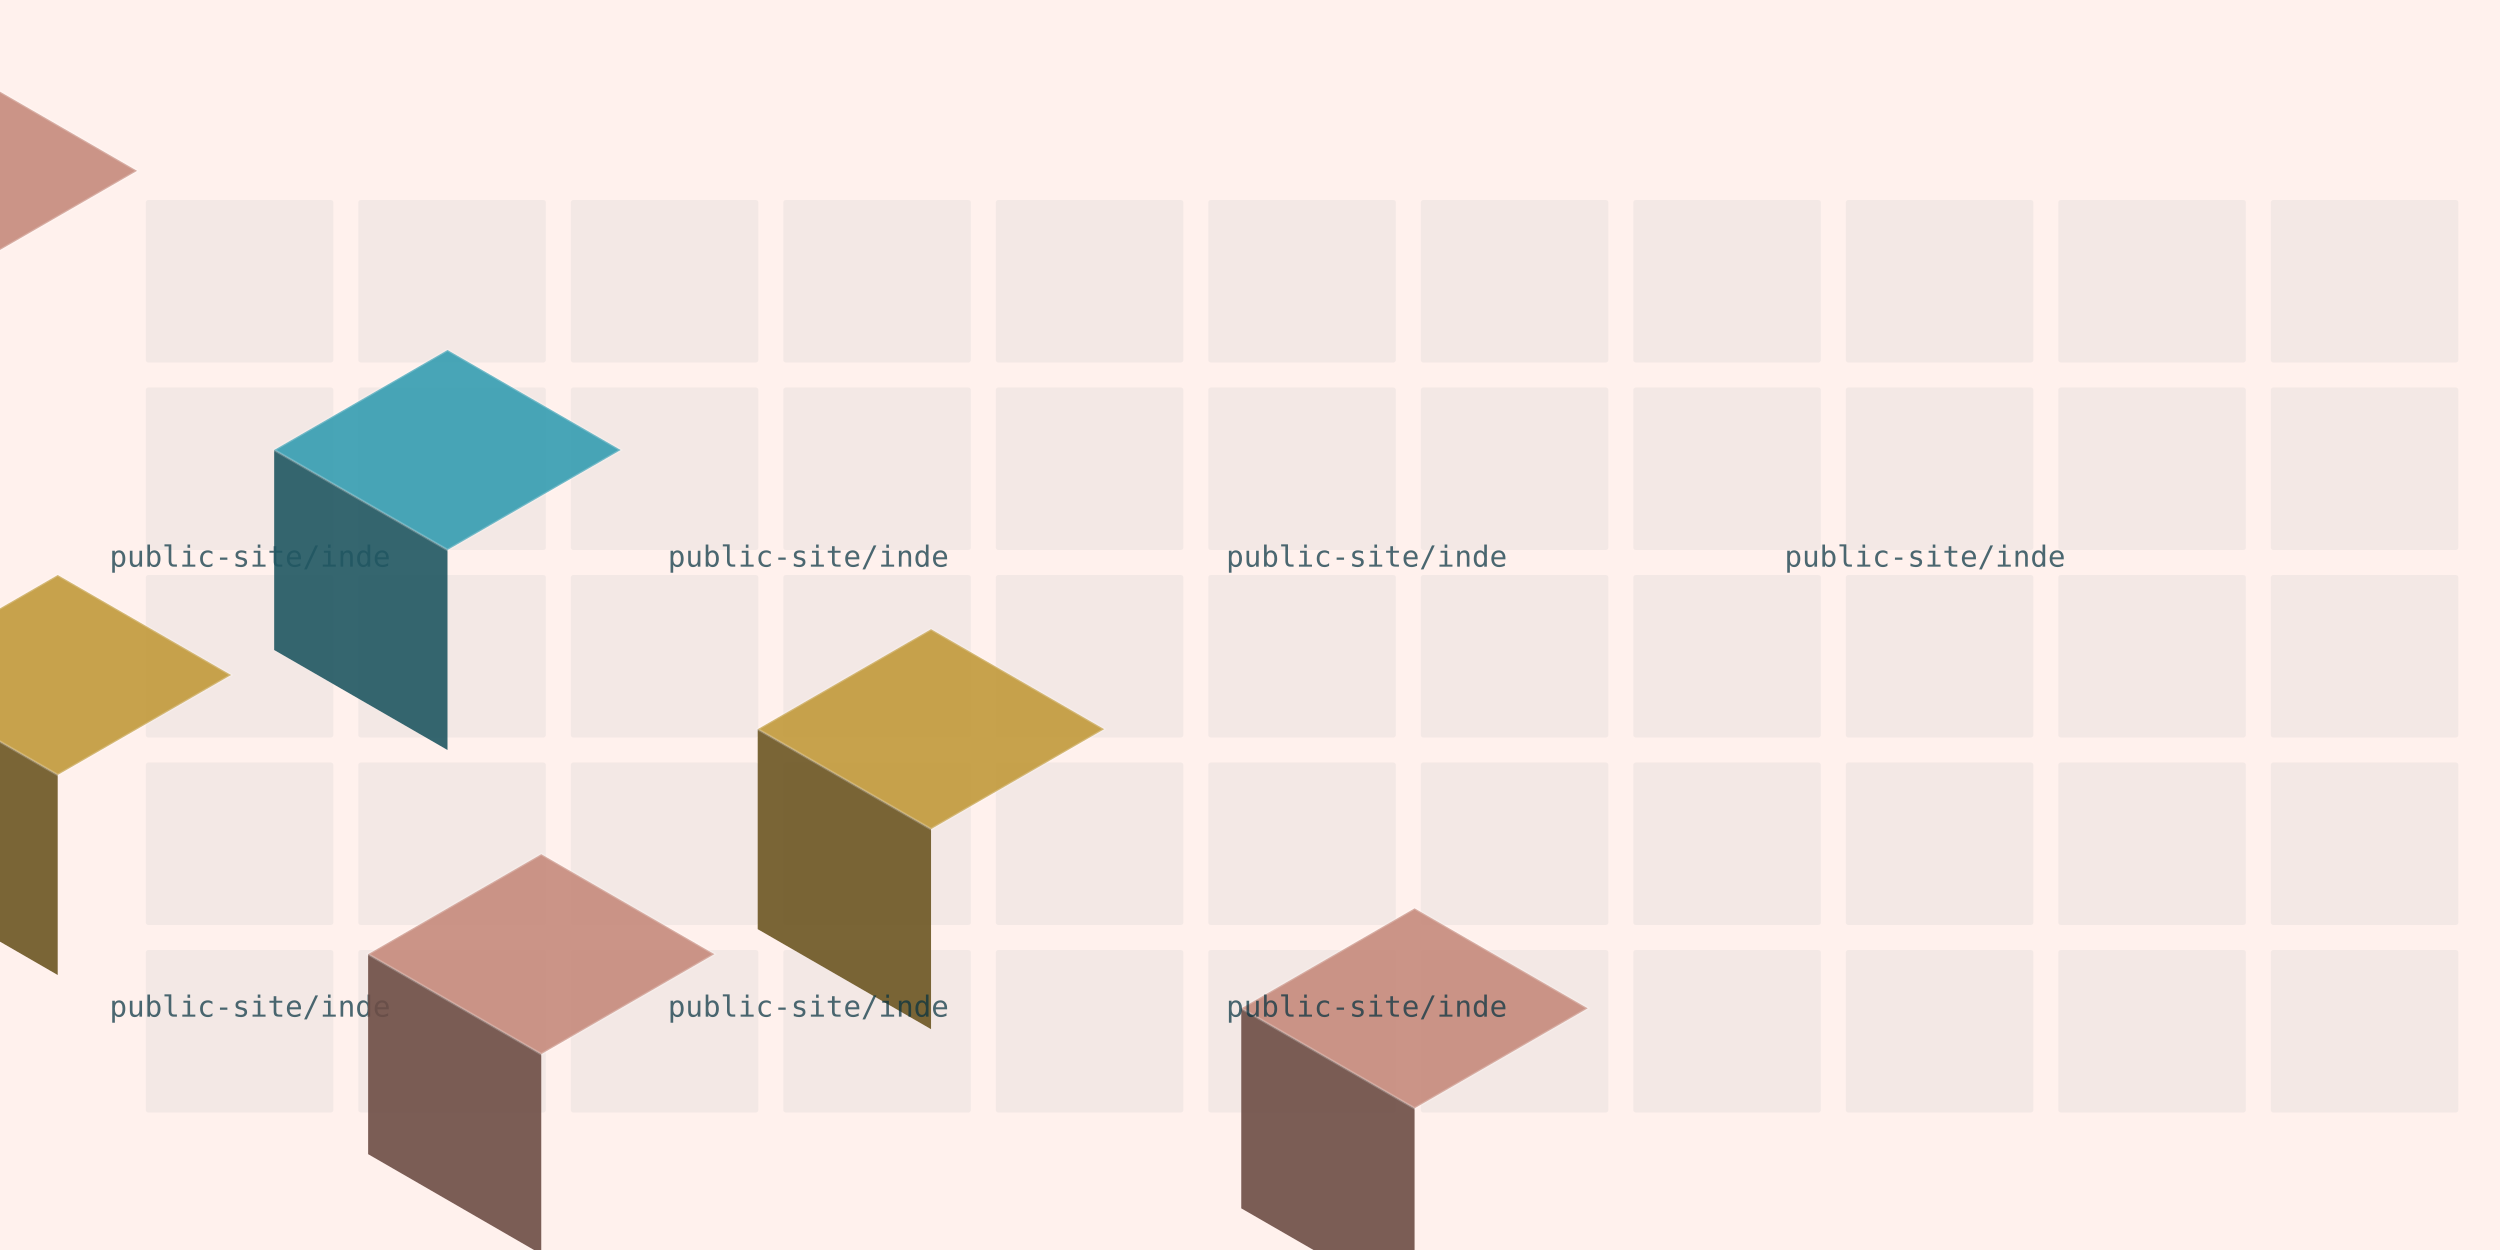
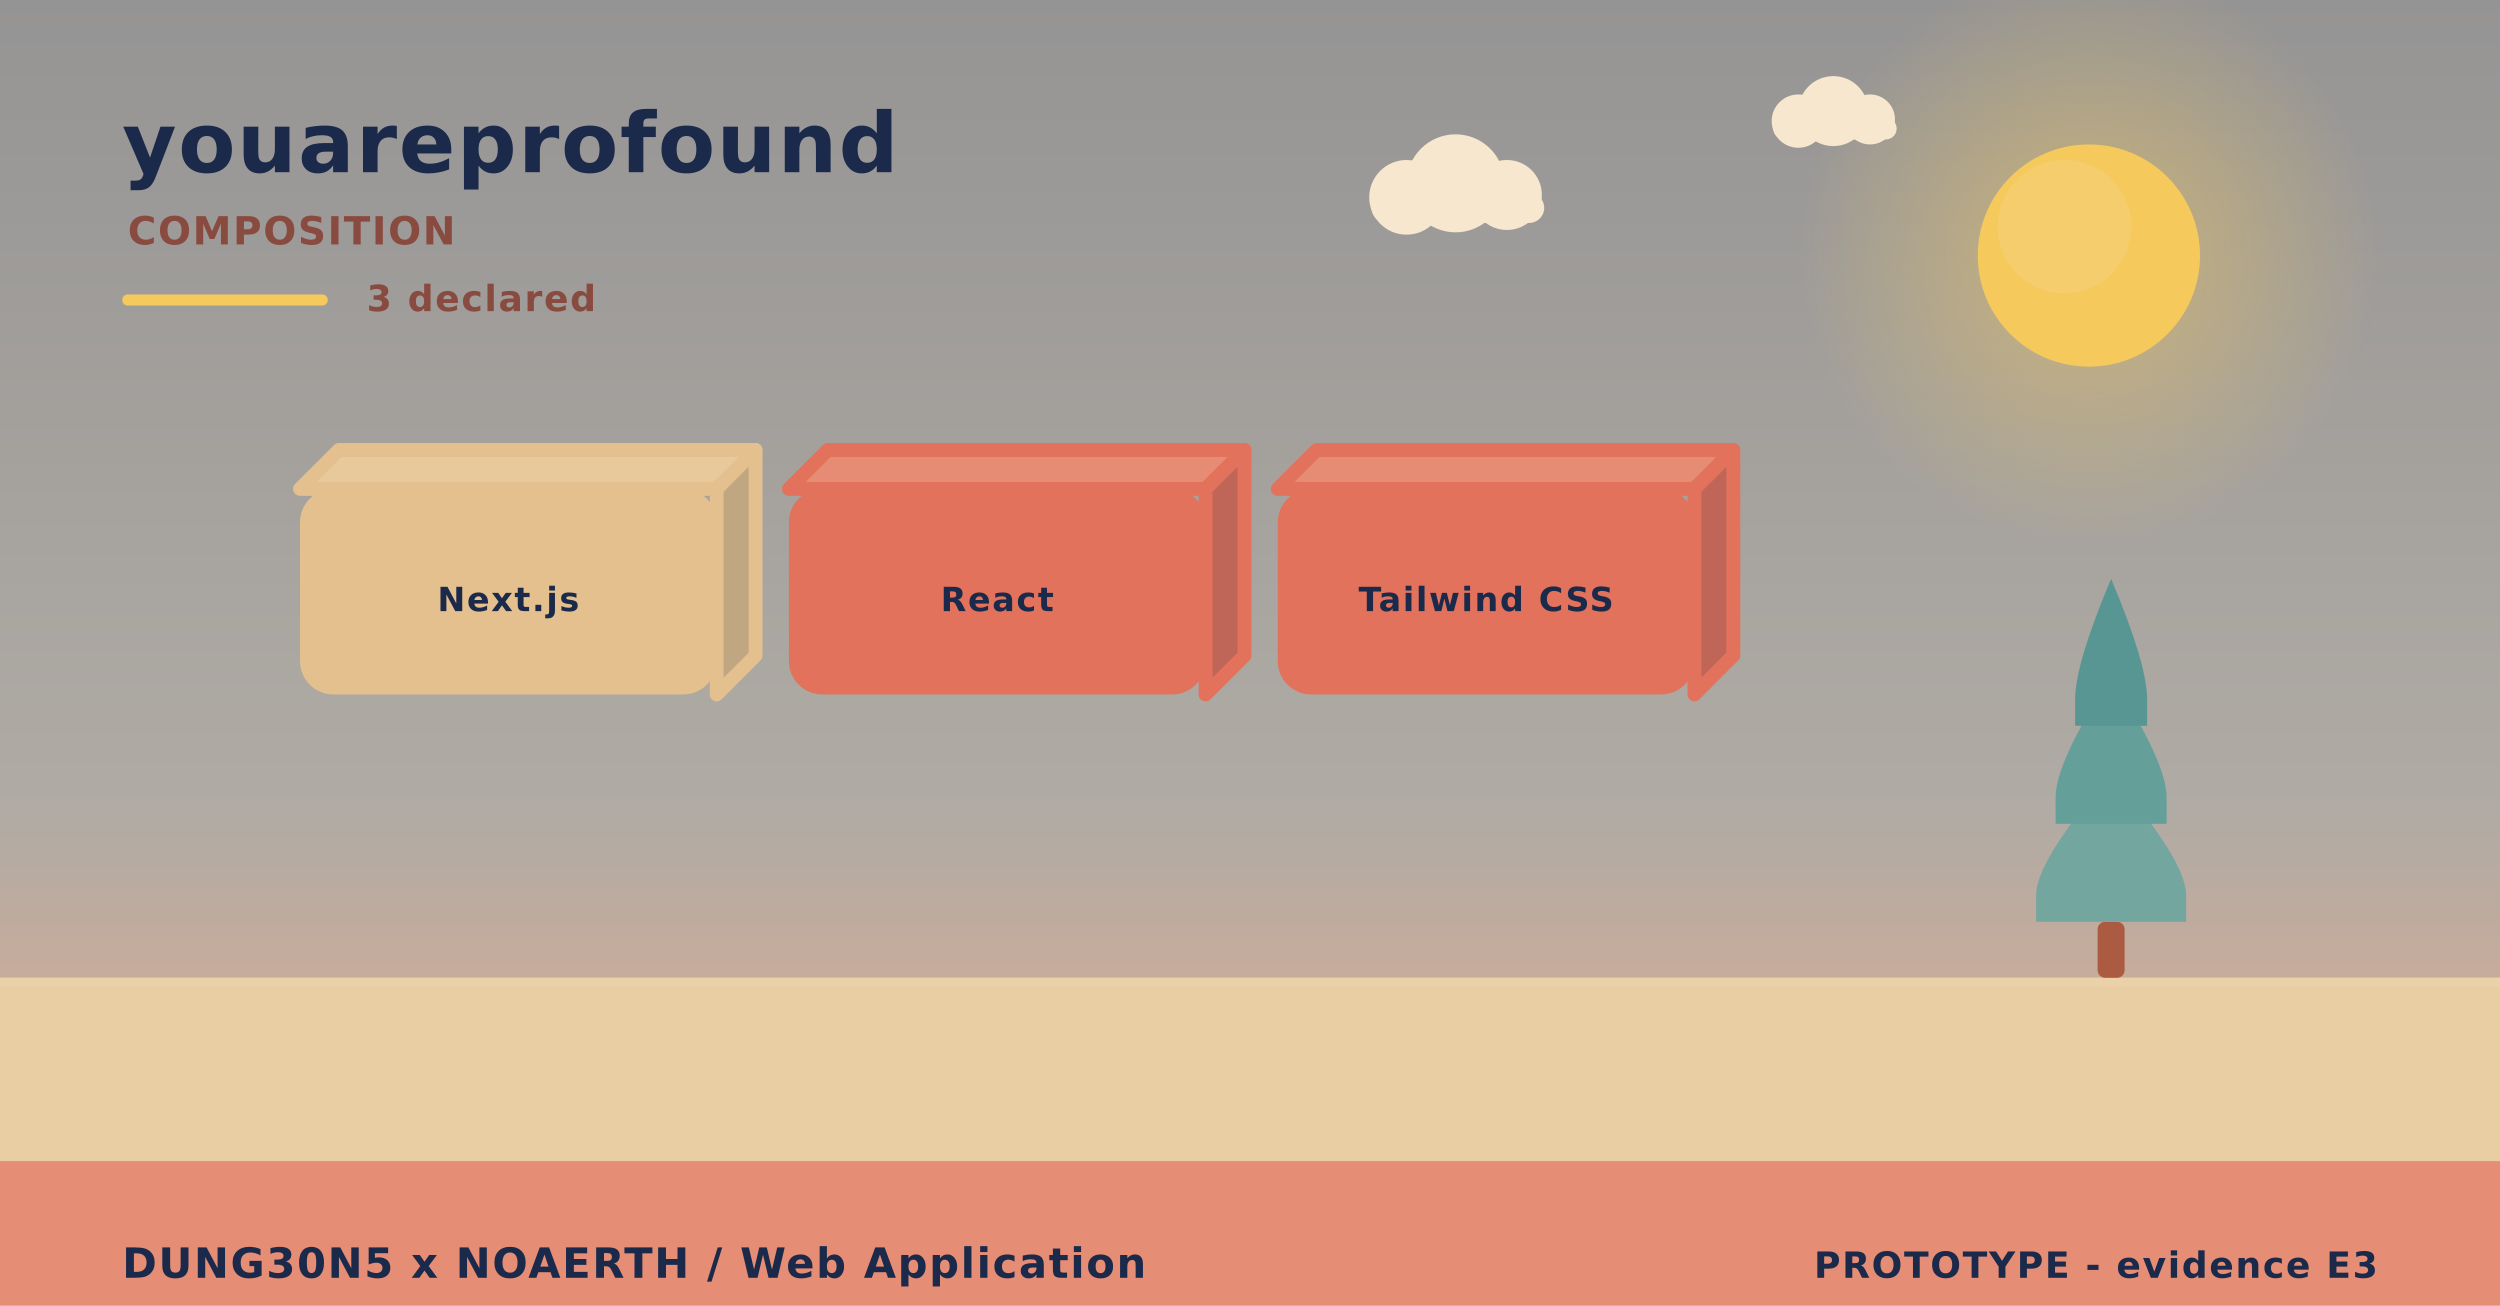
- <svg xmlns="http://www.w3.org/2000/svg" viewBox="0 0 1200 600" width="1200" height="600" role="img" aria-label="youareprofound component map">
-   <rect width="1200" height="600" fill="#fff1ed" />
-   <defs>
-     <linearGradient id="gc" x1="0" y1="0" x2="1" y2="1">
-       <stop offset="0%" stop-color="#c78c7e" />
-       <stop offset="100%" stop-color="#389eb2" />
-     </linearGradient>
-   </defs>
-   <rect x="70.00" y="96.00" width="90.00" height="78.00" rx="1.20" fill="#063241" opacity="0.05" />
-   <rect x="172.00" y="96.00" width="90.00" height="78.00" rx="1.20" fill="#063241" opacity="0.05" />
-   <rect x="274.00" y="96.00" width="90.00" height="78.00" rx="1.20" fill="#063241" opacity="0.05" />
-   <rect x="376.00" y="96.00" width="90.00" height="78.00" rx="1.20" fill="#063241" opacity="0.05" />
-   <rect x="478.00" y="96.00" width="90.00" height="78.00" rx="1.20" fill="#063241" opacity="0.05" />
-   <rect x="580.00" y="96.00" width="90.00" height="78.00" rx="1.20" fill="#063241" opacity="0.05" />
-   <rect x="682.00" y="96.00" width="90.00" height="78.00" rx="1.20" fill="#063241" opacity="0.05" />
-   <rect x="784.00" y="96.00" width="90.00" height="78.00" rx="1.20" fill="#063241" opacity="0.05" />
-   <rect x="886.00" y="96.00" width="90.00" height="78.00" rx="1.20" fill="#063241" opacity="0.05" />
-   <rect x="988.00" y="96.00" width="90.00" height="78.00" rx="1.20" fill="#063241" opacity="0.05" />
-   <rect x="1090.00" y="96.00" width="90.00" height="78.00" rx="1.20" fill="#063241" opacity="0.05" />
-   <rect x="70.00" y="186.00" width="90.00" height="78.00" rx="1.20" fill="#063241" opacity="0.05" />
-   <rect x="172.00" y="186.00" width="90.00" height="78.00" rx="1.20" fill="#063241" opacity="0.05" />
-   <rect x="274.00" y="186.00" width="90.00" height="78.00" rx="1.20" fill="#063241" opacity="0.05" />
-   <rect x="376.00" y="186.00" width="90.00" height="78.00" rx="1.20" fill="#063241" opacity="0.05" />
-   <rect x="478.00" y="186.00" width="90.00" height="78.00" rx="1.20" fill="#063241" opacity="0.05" />
-   <rect x="580.00" y="186.00" width="90.00" height="78.00" rx="1.20" fill="#063241" opacity="0.05" />
-   <rect x="682.00" y="186.00" width="90.00" height="78.00" rx="1.20" fill="#063241" opacity="0.05" />
-   <rect x="784.00" y="186.00" width="90.00" height="78.00" rx="1.20" fill="#063241" opacity="0.05" />
-   <rect x="886.00" y="186.00" width="90.00" height="78.00" rx="1.20" fill="#063241" opacity="0.05" />
-   <rect x="988.00" y="186.00" width="90.00" height="78.00" rx="1.20" fill="#063241" opacity="0.05" />
-   <rect x="1090.00" y="186.00" width="90.00" height="78.00" rx="1.20" fill="#063241" opacity="0.05" />
-   <rect x="70.00" y="276.00" width="90.00" height="78.00" rx="1.20" fill="#063241" opacity="0.05" />
-   <rect x="172.00" y="276.00" width="90.00" height="78.00" rx="1.20" fill="#063241" opacity="0.05" />
-   <rect x="274.00" y="276.00" width="90.00" height="78.00" rx="1.20" fill="#063241" opacity="0.05" />
-   <rect x="376.00" y="276.00" width="90.00" height="78.00" rx="1.20" fill="#063241" opacity="0.05" />
-   <rect x="478.00" y="276.00" width="90.00" height="78.00" rx="1.20" fill="#063241" opacity="0.05" />
-   <rect x="580.00" y="276.00" width="90.00" height="78.00" rx="1.20" fill="#063241" opacity="0.05" />
-   <rect x="682.00" y="276.00" width="90.00" height="78.00" rx="1.20" fill="#063241" opacity="0.05" />
-   <rect x="784.00" y="276.00" width="90.00" height="78.00" rx="1.20" fill="#063241" opacity="0.05" />
-   <rect x="886.00" y="276.00" width="90.00" height="78.00" rx="1.20" fill="#063241" opacity="0.05" />
-   <rect x="988.00" y="276.00" width="90.00" height="78.00" rx="1.20" fill="#063241" opacity="0.05" />
-   <rect x="1090.00" y="276.00" width="90.00" height="78.00" rx="1.20" fill="#063241" opacity="0.05" />
-   <rect x="70.00" y="366.00" width="90.00" height="78.00" rx="1.20" fill="#063241" opacity="0.05" />
-   <rect x="172.00" y="366.00" width="90.00" height="78.00" rx="1.20" fill="#063241" opacity="0.05" />
-   <rect x="274.00" y="366.00" width="90.00" height="78.00" rx="1.20" fill="#063241" opacity="0.05" />
-   <rect x="376.00" y="366.00" width="90.00" height="78.00" rx="1.20" fill="#063241" opacity="0.05" />
-   <rect x="478.00" y="366.00" width="90.00" height="78.00" rx="1.20" fill="#063241" opacity="0.05" />
-   <rect x="580.00" y="366.00" width="90.00" height="78.00" rx="1.20" fill="#063241" opacity="0.05" />
-   <rect x="682.00" y="366.00" width="90.00" height="78.00" rx="1.20" fill="#063241" opacity="0.05" />
-   <rect x="784.00" y="366.00" width="90.00" height="78.00" rx="1.20" fill="#063241" opacity="0.05" />
-   <rect x="886.00" y="366.00" width="90.00" height="78.00" rx="1.20" fill="#063241" opacity="0.05" />
-   <rect x="988.00" y="366.00" width="90.00" height="78.00" rx="1.20" fill="#063241" opacity="0.05" />
-   <rect x="1090.00" y="366.00" width="90.00" height="78.00" rx="1.20" fill="#063241" opacity="0.05" />
-   <rect x="70.00" y="456.00" width="90.00" height="78.00" rx="1.20" fill="#063241" opacity="0.05" />
-   <rect x="172.00" y="456.00" width="90.00" height="78.00" rx="1.20" fill="#063241" opacity="0.05" />
-   <rect x="274.00" y="456.00" width="90.00" height="78.00" rx="1.20" fill="#063241" opacity="0.05" />
-   <rect x="376.00" y="456.00" width="90.00" height="78.00" rx="1.20" fill="#063241" opacity="0.05" />
-   <rect x="478.00" y="456.00" width="90.00" height="78.00" rx="1.20" fill="#063241" opacity="0.05" />
-   <rect x="580.00" y="456.00" width="90.00" height="78.00" rx="1.20" fill="#063241" opacity="0.05" />
-   <rect x="682.00" y="456.00" width="90.00" height="78.00" rx="1.20" fill="#063241" opacity="0.05" />
-   <rect x="784.00" y="456.00" width="90.00" height="78.00" rx="1.20" fill="#063241" opacity="0.05" />
-   <rect x="886.00" y="456.00" width="90.00" height="78.00" rx="1.20" fill="#063241" opacity="0.05" />
-   <rect x="988.00" y="456.00" width="90.00" height="78.00" rx="1.20" fill="#063241" opacity="0.05" />
-   <rect x="1090.00" y="456.00" width="90.00" height="78.00" rx="1.20" fill="#063241" opacity="0.05" />
-   <g transform="rotate(0 120 140)">
-     <polygon points="-17.3,34.0 65.8,82.0 -17.3,130.0 -100.5,82.0" fill="#c78c7e" opacity="0.92" />
-     <polygon points="-100.5,82.0 -17.3,130.0 -17.3,226.0 -100.5,178.0" fill="#6d4d45" opacity="0.9" />
-     <polygon points="-17.3,34.0 65.8,82.0 -17.3,130.0 -100.5,82.0" fill="none" stroke="rgba(255,255,255,0.220)" stroke-width="1.2" />
-     <animateTransform attributeName="transform" type="rotate" values="-32.0 0.00 0.00 0.0 0.00 0.00" dur="7.9s" begin="0.0s" repeatCount="indefinite" />
+ <svg xmlns="http://www.w3.org/2000/svg" width="900" height="470" viewBox="0 0 900 470" role="img" aria-label="youareprofound - how it is composed">
+   <linearGradient id="skyc" x1="0" y1="0" x2="0" y2="1">
+     <stop offset="0" stop-color="#959494" />
+     <stop offset="0.62" stop-color="#b0aba4" />
+     <stop offset="1" stop-color="#f3ad8a" />
+   </linearGradient>
+   <rect width="900" height="470" fill="url(#skyc)" />
+   <radialGradient id="sunc">
+     <stop offset="0.35" stop-color="#f5c95c" stop-opacity="0.34" />
+     <stop offset="1" stop-color="#f5c95c" stop-opacity="0" />
+   </radialGradient>
+   <circle cx="752" cy="92" r="104" fill="url(#sunc)" />
+   <circle cx="752" cy="92" r="40" fill="#f5c95c" />
+   <circle cx="743.2" cy="81.6" r="24" fill="#f5d27e" opacity="0.5" />
+   <g>
+     <circle cx="524" cy="66" r="17.64" fill="#f6e7ce" />
+     <circle cx="506.36" cy="71.04" r="13.44" fill="#f6e7ce" />
+     <circle cx="542.48" cy="70.2" r="12.6" fill="#f6e7ce" />
+     <rect x="493.76" y="69.36" width="62.16" height="10.92" rx="5.46" fill="#f6e7ce" />
+     <animateTransform attributeName="transform" type="translate" values="0 0;24 0;0 0" dur="36s" begin="0s" repeatCount="indefinite" />
  </g>
-   <text x="120" y="272" font-family="ui-monospace,Menlo,monospace" font-size="14" fill="rgba(6,50,65,0.720)" text-anchor="middle">public-site/inde</text>
-   <g transform="rotate(0 388 140)">
-     <polygon points="214.8,168.0 297.9,216.0 214.8,264.0 131.6,216.0" fill="#389eb2" opacity="0.92" />
-     <polygon points="131.6,216.0 214.8,264.0 214.8,360.0 131.6,312.0" fill="#1f5762" opacity="0.9" />
-     <polygon points="214.8,168.0 297.9,216.0 214.8,264.0 131.6,216.0" fill="none" stroke="rgba(255,255,255,0.220)" stroke-width="1.2" />
-     <animateTransform attributeName="transform" type="rotate" values="-32.0 0.00 0.00 0.0 0.00 0.00" dur="7.9s" begin="0.4s" repeatCount="indefinite" />
+   <g>
+     <circle cx="660" cy="40" r="12.6" fill="#f6e7ce" />
+     <circle cx="647.4" cy="43.6" r="9.6" fill="#f6e7ce" />
+     <circle cx="673.2" cy="43" r="9" fill="#f6e7ce" />
+     <rect x="638.4" y="42.4" width="44.4" height="7.8" rx="3.9" fill="#f6e7ce" />
+     <animateTransform attributeName="transform" type="translate" values="0 0;-18 0;0 0" dur="46s" begin="3s" repeatCount="indefinite" />
  </g>
-   <text x="388" y="272" font-family="ui-monospace,Menlo,monospace" font-size="14" fill="rgba(6,50,65,0.720)" text-anchor="middle">public-site/inde</text>
-   <g transform="rotate(0 656 140)">
-     <polygon points="446.9,302.0 530.0,350.0 446.9,398.0 363.7,350.0" fill="#c29b3e" opacity="0.92" />
-     <polygon points="363.7,350.0 446.9,398.0 446.9,494.0 363.7,446.0" fill="#6b5522" opacity="0.9" />
-     <polygon points="446.9,302.0 530.0,350.0 446.9,398.0 363.7,350.0" fill="none" stroke="rgba(255,255,255,0.220)" stroke-width="1.2" />
-     <animateTransform attributeName="transform" type="rotate" values="-32.0 0.00 0.00 0.0 0.00 0.00" dur="7.9s" begin="0.8s" repeatCount="indefinite" />
+   <rect x="0" y="352" width="900" height="118" fill="#e9cda3" />
+   <rect x="0" y="352" width="900" height="3" fill="#ebd1a9" />
+   <text x="44" y="62" font-family="Verdana,DejaVu Sans,sans-serif" font-size="30" font-weight="700" letter-spacing="0.6" fill="#1b2a4a" text-anchor="start">youareprofound</text>
+   <text x="46" y="88" font-family="Verdana,DejaVu Sans,sans-serif" font-size="14" font-weight="700" letter-spacing="0.6" fill="#894b3f" text-anchor="start">COMPOSITION</text>
+   <rect x="44" y="106" width="74" height="4" rx="2" fill="#f5c95c" />
+   <text x="132" y="112" font-family="Verdana,DejaVu Sans,sans-serif" font-size="13" font-weight="700" letter-spacing="0.6" fill="#894b3f" text-anchor="start">3 declared</text>
+   <g>
+     <path d="M108,176 L258,176 L272,162 L122,162 Z" fill="#e7c99b" stroke="#e3c08d" stroke-width="5" stroke-linejoin="round" />
+     <path d="M258,176 L272,162 L272,236 L258,250 Z" fill="#c1a682" stroke="#e3c08d" stroke-width="5" stroke-linejoin="round" />
+     <rect x="108" y="176" width="150" height="74" rx="12" fill="#e3c08d" />
+     <animateTransform attributeName="transform" type="translate" values="0 10;0 0" dur="0.75s" begin="0s" fill="freeze" />
  </g>
-   <text x="656" y="272" font-family="ui-monospace,Menlo,monospace" font-size="14" fill="rgba(6,50,65,0.720)" text-anchor="middle">public-site/inde</text>
-   <g transform="rotate(0 924 140)">
-     <polygon points="679.0,436.0 762.1,484.0 679.0,532.0 595.8,484.0" fill="#c78c7e" opacity="0.92" />
-     <polygon points="595.8,484.0 679.0,532.0 679.0,628.0 595.8,580.0" fill="#6d4d45" opacity="0.9" />
-     <polygon points="679.0,436.0 762.1,484.0 679.0,532.0 595.8,484.0" fill="none" stroke="rgba(255,255,255,0.220)" stroke-width="1.2" />
-     <animateTransform attributeName="transform" type="rotate" values="-32.0 0.00 0.00 0.0 0.00 0.00" dur="7.9s" begin="1.2s" repeatCount="indefinite" />
+   <text x="183" y="220" font-family="Verdana,DejaVu Sans,sans-serif" font-size="12" font-weight="700" letter-spacing="0.6" fill="#1b2a4a" text-anchor="middle">Next.js</text>
+   <g>
+     <path d="M284,176 L434,176 L448,162 L298,162 Z" fill="#e68c74" stroke="#e2725b" stroke-width="5" stroke-linejoin="round" />
+     <path d="M434,176 L448,162 L448,236 L434,250 Z" fill="#c06658" stroke="#e2725b" stroke-width="5" stroke-linejoin="round" />
+     <rect x="284" y="176" width="150" height="74" rx="12" fill="#e2725b" />
+     <animateTransform attributeName="transform" type="translate" values="0 10;0 0" dur="0.75s" begin="0.16s" fill="freeze" />
  </g>
-   <text x="924" y="272" font-family="ui-monospace,Menlo,monospace" font-size="14" fill="rgba(6,50,65,0.720)" text-anchor="middle">public-site/inde</text>
-   <g transform="rotate(0 120 356)">
-     <polygon points="-204.4,142.0 -121.2,190.0 -204.4,238.0 -287.5,190.0" fill="#389eb2" opacity="0.92" />
-     <polygon points="-287.5,190.0 -204.4,238.0 -204.4,334.0 -287.5,286.0" fill="#1f5762" opacity="0.9" />
-     <polygon points="-204.4,142.0 -121.2,190.0 -204.4,238.0 -287.5,190.0" fill="none" stroke="rgba(255,255,255,0.220)" stroke-width="1.2" />
-     <animateTransform attributeName="transform" type="rotate" values="-32.0 0.00 0.00 0.0 0.00 0.00" dur="7.9s" begin="1.6s" repeatCount="indefinite" />
+   <text x="359" y="220" font-family="Verdana,DejaVu Sans,sans-serif" font-size="12" font-weight="700" letter-spacing="0.6" fill="#1b2a4a" text-anchor="middle">React</text>
+   <g>
+     <path d="M460,176 L610,176 L624,162 L474,162 Z" fill="#e68c74" stroke="#e2725b" stroke-width="5" stroke-linejoin="round" />
+     <path d="M610,176 L624,162 L624,236 L610,250 Z" fill="#c06658" stroke="#e2725b" stroke-width="5" stroke-linejoin="round" />
+     <rect x="460" y="176" width="150" height="74" rx="12" fill="#e2725b" />
+     <animateTransform attributeName="transform" type="translate" values="0 10;0 0" dur="0.75s" begin="0.32s" fill="freeze" />
  </g>
-   <text x="120" y="488" font-family="ui-monospace,Menlo,monospace" font-size="14" fill="rgba(6,50,65,0.720)" text-anchor="middle">public-site/inde</text>
-   <g transform="rotate(0 388 356)">
-     <polygon points="27.7,276.0 110.9,324.0 27.7,372.0 -55.4,324.0" fill="#c29b3e" opacity="0.92" />
-     <polygon points="-55.4,324.0 27.7,372.0 27.7,468.0 -55.4,420.0" fill="#6b5522" opacity="0.9" />
-     <polygon points="27.7,276.0 110.9,324.0 27.7,372.0 -55.4,324.0" fill="none" stroke="rgba(255,255,255,0.220)" stroke-width="1.2" />
-     <animateTransform attributeName="transform" type="rotate" values="-32.0 0.00 0.00 0.0 0.00 0.00" dur="7.9s" begin="2.0s" repeatCount="indefinite" />
-   </g>
-   <text x="388" y="488" font-family="ui-monospace,Menlo,monospace" font-size="14" fill="rgba(6,50,65,0.720)" text-anchor="middle">public-site/inde</text>
-   <g transform="rotate(0 656 356)">
-     <polygon points="259.8,410.0 342.9,458.0 259.8,506.0 176.7,458.0" fill="#c78c7e" opacity="0.92" />
-     <polygon points="176.7,458.0 259.8,506.0 259.8,602.0 176.7,554.0" fill="#6d4d45" opacity="0.9" />
-     <polygon points="259.8,410.0 342.9,458.0 259.8,506.0 176.7,458.0" fill="none" stroke="rgba(255,255,255,0.220)" stroke-width="1.2" />
-     <animateTransform attributeName="transform" type="rotate" values="-32.0 0.00 0.00 0.0 0.00 0.00" dur="7.9s" begin="2.4s" repeatCount="indefinite" />
-   </g>
-   <text x="656" y="488" font-family="ui-monospace,Menlo,monospace" font-size="14" fill="rgba(6,50,65,0.720)" text-anchor="middle">public-site/inde</text>
+   <text x="535" y="220" font-family="Verdana,DejaVu Sans,sans-serif" font-size="12" font-weight="700" letter-spacing="0.6" fill="#1b2a4a" text-anchor="middle">Tailwind CSS</text>
+   <rect x="755.14" y="331.84" width="9.72" height="20.16" rx="2.7" fill="#ac5b43" />
+   <path d="M760,278.92 Q733,309.61 733,322.31 Q733,331.84 733,331.84 L787,331.84 Q787,331.84 787,322.31 Q787,309.61 760,278.92 Z" fill="#74a6a0" />
+   <path d="M760,243.64 Q740.02,274.33 740.02,287.03 Q740.02,296.56 740.02,296.56 L779.98,296.56 Q779.98,296.56 779.98,287.03 Q779.98,274.33 760,243.64 Z" fill="#649f9a" />
+   <path d="M760,208.36 Q747.04,239.05 747.04,251.75 Q747.04,261.28 747.04,261.28 L772.96,261.28 Q772.96,261.28 772.96,251.75 Q772.96,239.05 760,208.36 Z" fill="#589694" />
+   <rect x="0" y="418" width="900" height="52" rx="0" fill="#e68972" opacity="0.94" />
+   <text x="44" y="460" font-family="Verdana,DejaVu Sans,sans-serif" font-size="15" font-weight="700" letter-spacing="0.6" fill="#1b2a4a" text-anchor="start">DUNG30N5 x NOAERTH  /  Web Application</text>
+   <text x="856" y="460" font-family="Verdana,DejaVu Sans,sans-serif" font-size="13" font-weight="700" letter-spacing="0.6" fill="#1b2a4a" text-anchor="end">PROTOTYPE  -  evidence E3</text>
</svg>
